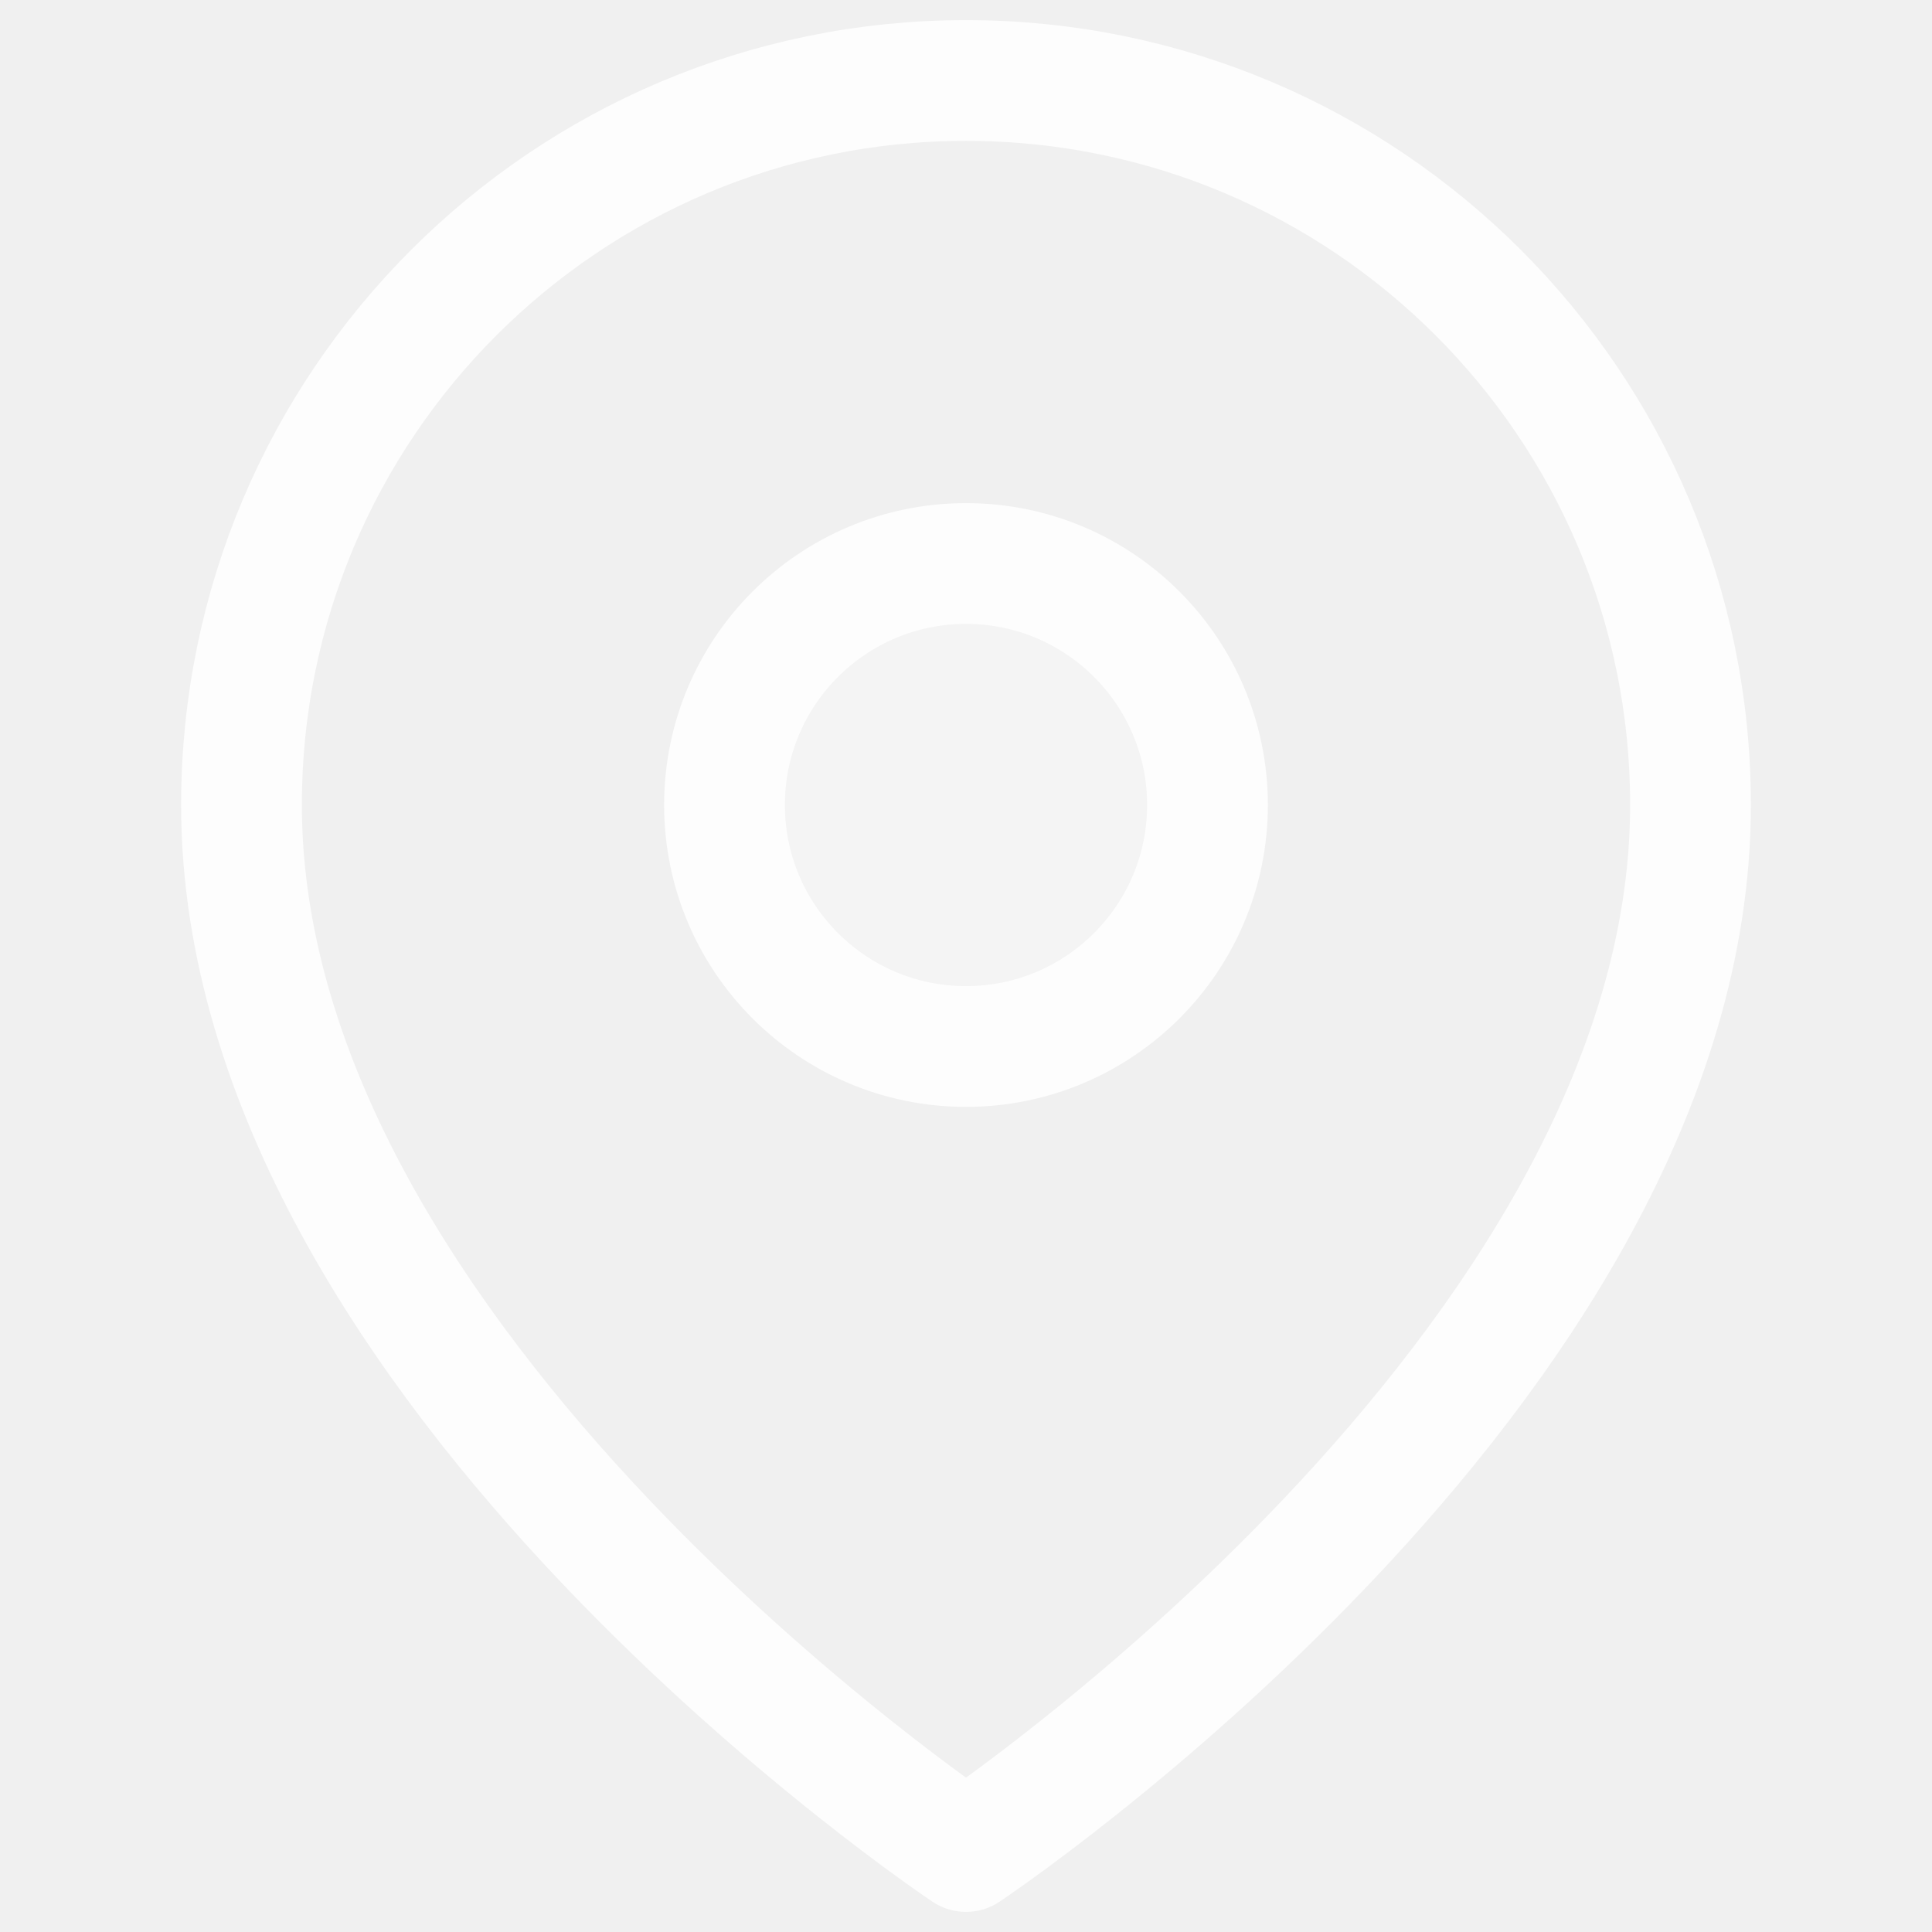
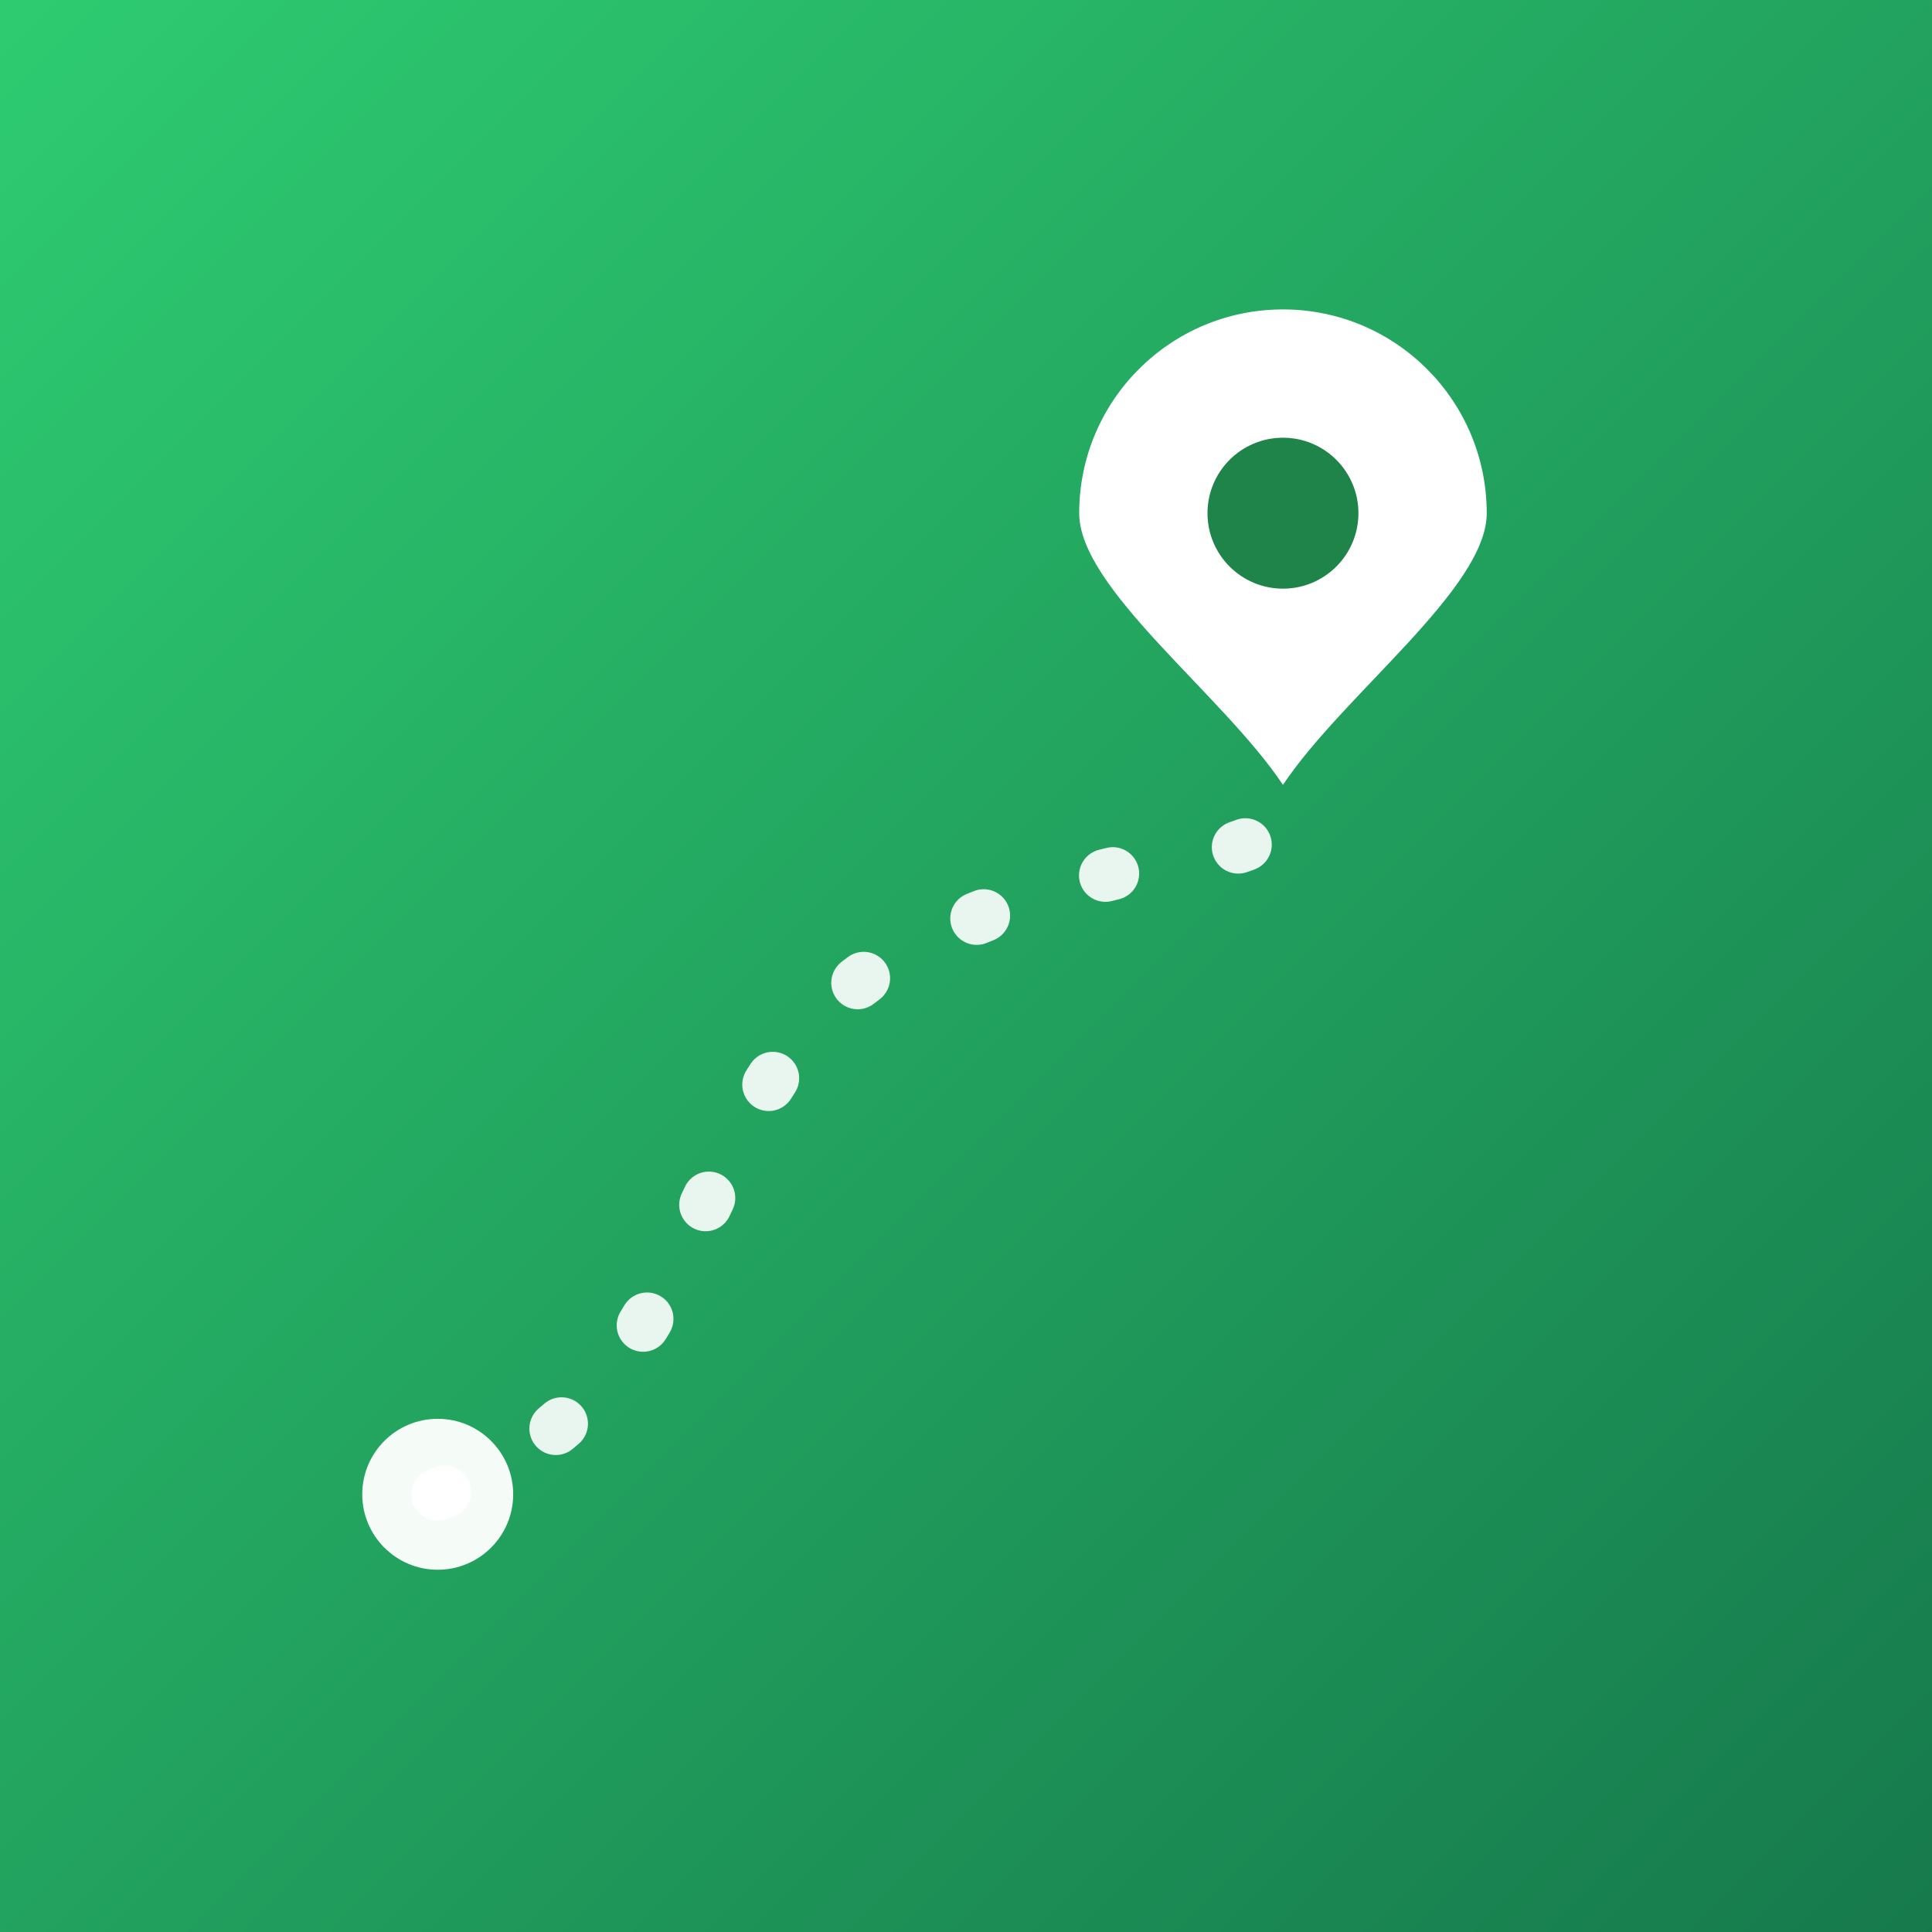
- <svg xmlns="http://www.w3.org/2000/svg" width="64" height="64" viewBox="0 0 24 24" fill="none" stroke="rgba(255,255,255,0.85)" stroke-width="1.5" stroke-linecap="round" stroke-linejoin="round">
-   <path d="M21 10c0 7-9 13-9 13s-9-6-9-13a9 9 0 1 1 18 0z" />
-   <circle cx="12" cy="10" r="3" fill="rgba(255,255,255,0.25)" />
+ <svg xmlns="http://www.w3.org/2000/svg" width="256" height="256" viewBox="0 0 256 256">
+   <defs>
+     <linearGradient id="bg" x1="0" y1="0" x2="1" y2="1">
+       <stop offset="0" stop-color="#2ecc71" />
+       <stop offset="1" stop-color="#16794c" />
+     </linearGradient>
+   </defs>
+   <rect width="256" height="256" fill="url(#bg)" />
+   <path d="M58 198 C 98 184, 88 140, 124 124 S 168 118, 170 104" fill="none" stroke="rgba(255,255,255,0.9)" stroke-width="7" stroke-linecap="round" stroke-dasharray="1 17" />
+   <circle cx="58" cy="198" r="10" fill="rgba(255,255,255,0.95)" />
+   <g transform="translate(170 74)">
+     <path d="M 0 30 C -8 18 -27 4 -27 -6 a27 27 0 1 1 54 0 C 27 4 8 18 0 30 Z" fill="#ffffff" />
+     <circle cx="0" cy="-6" r="10" fill="#1e8449" />
+   </g>
</svg>
